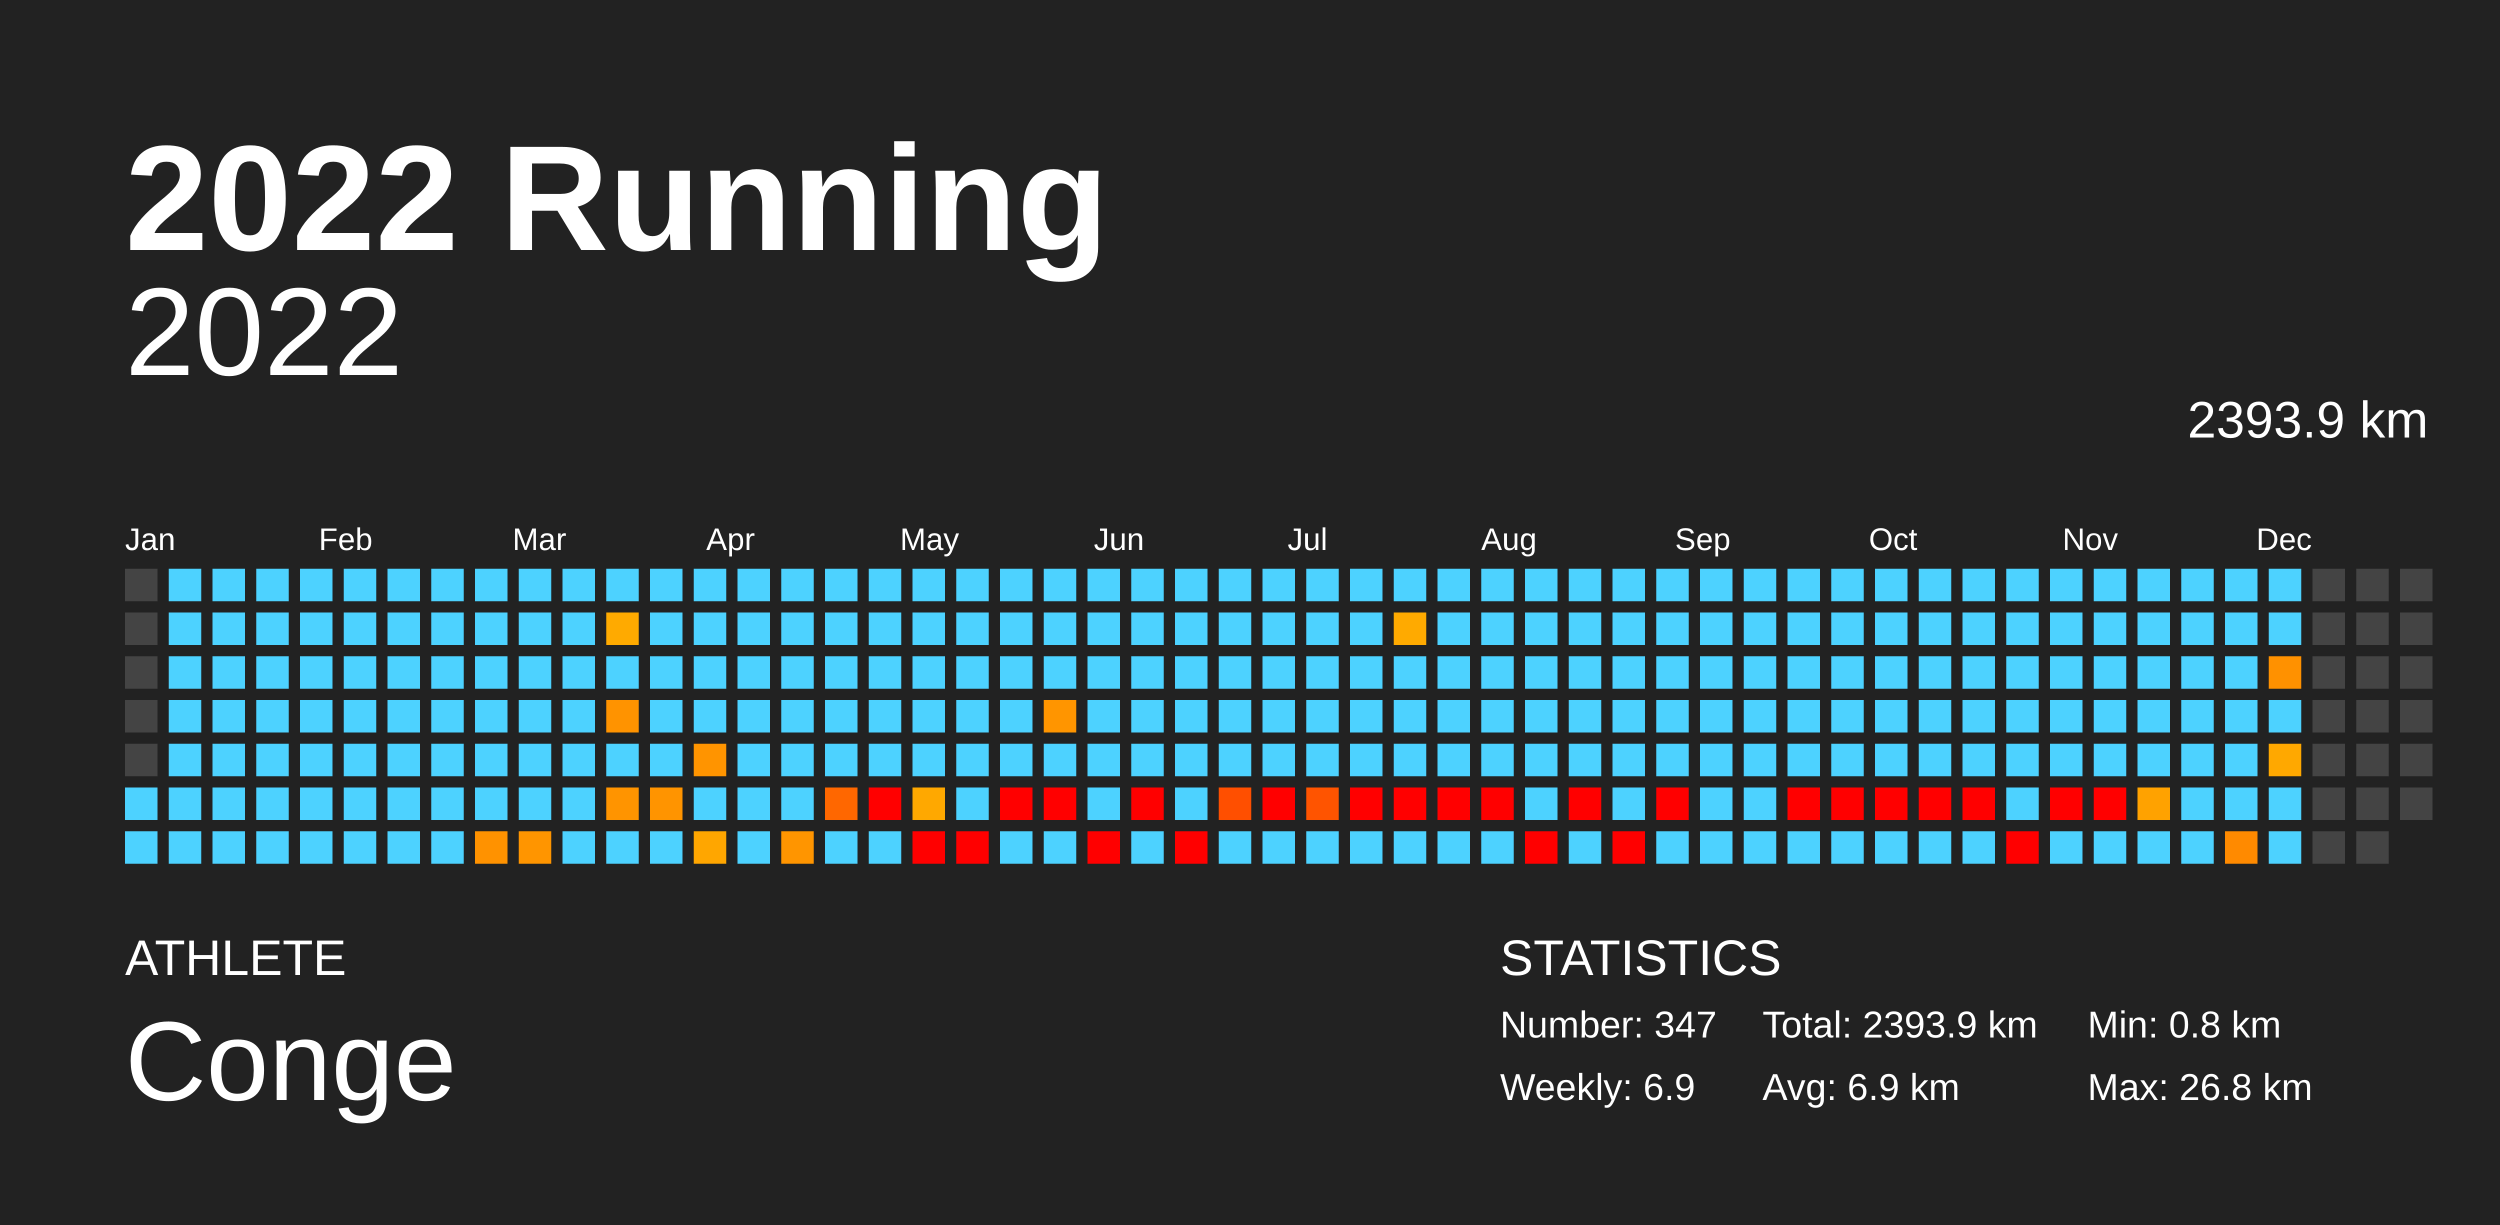
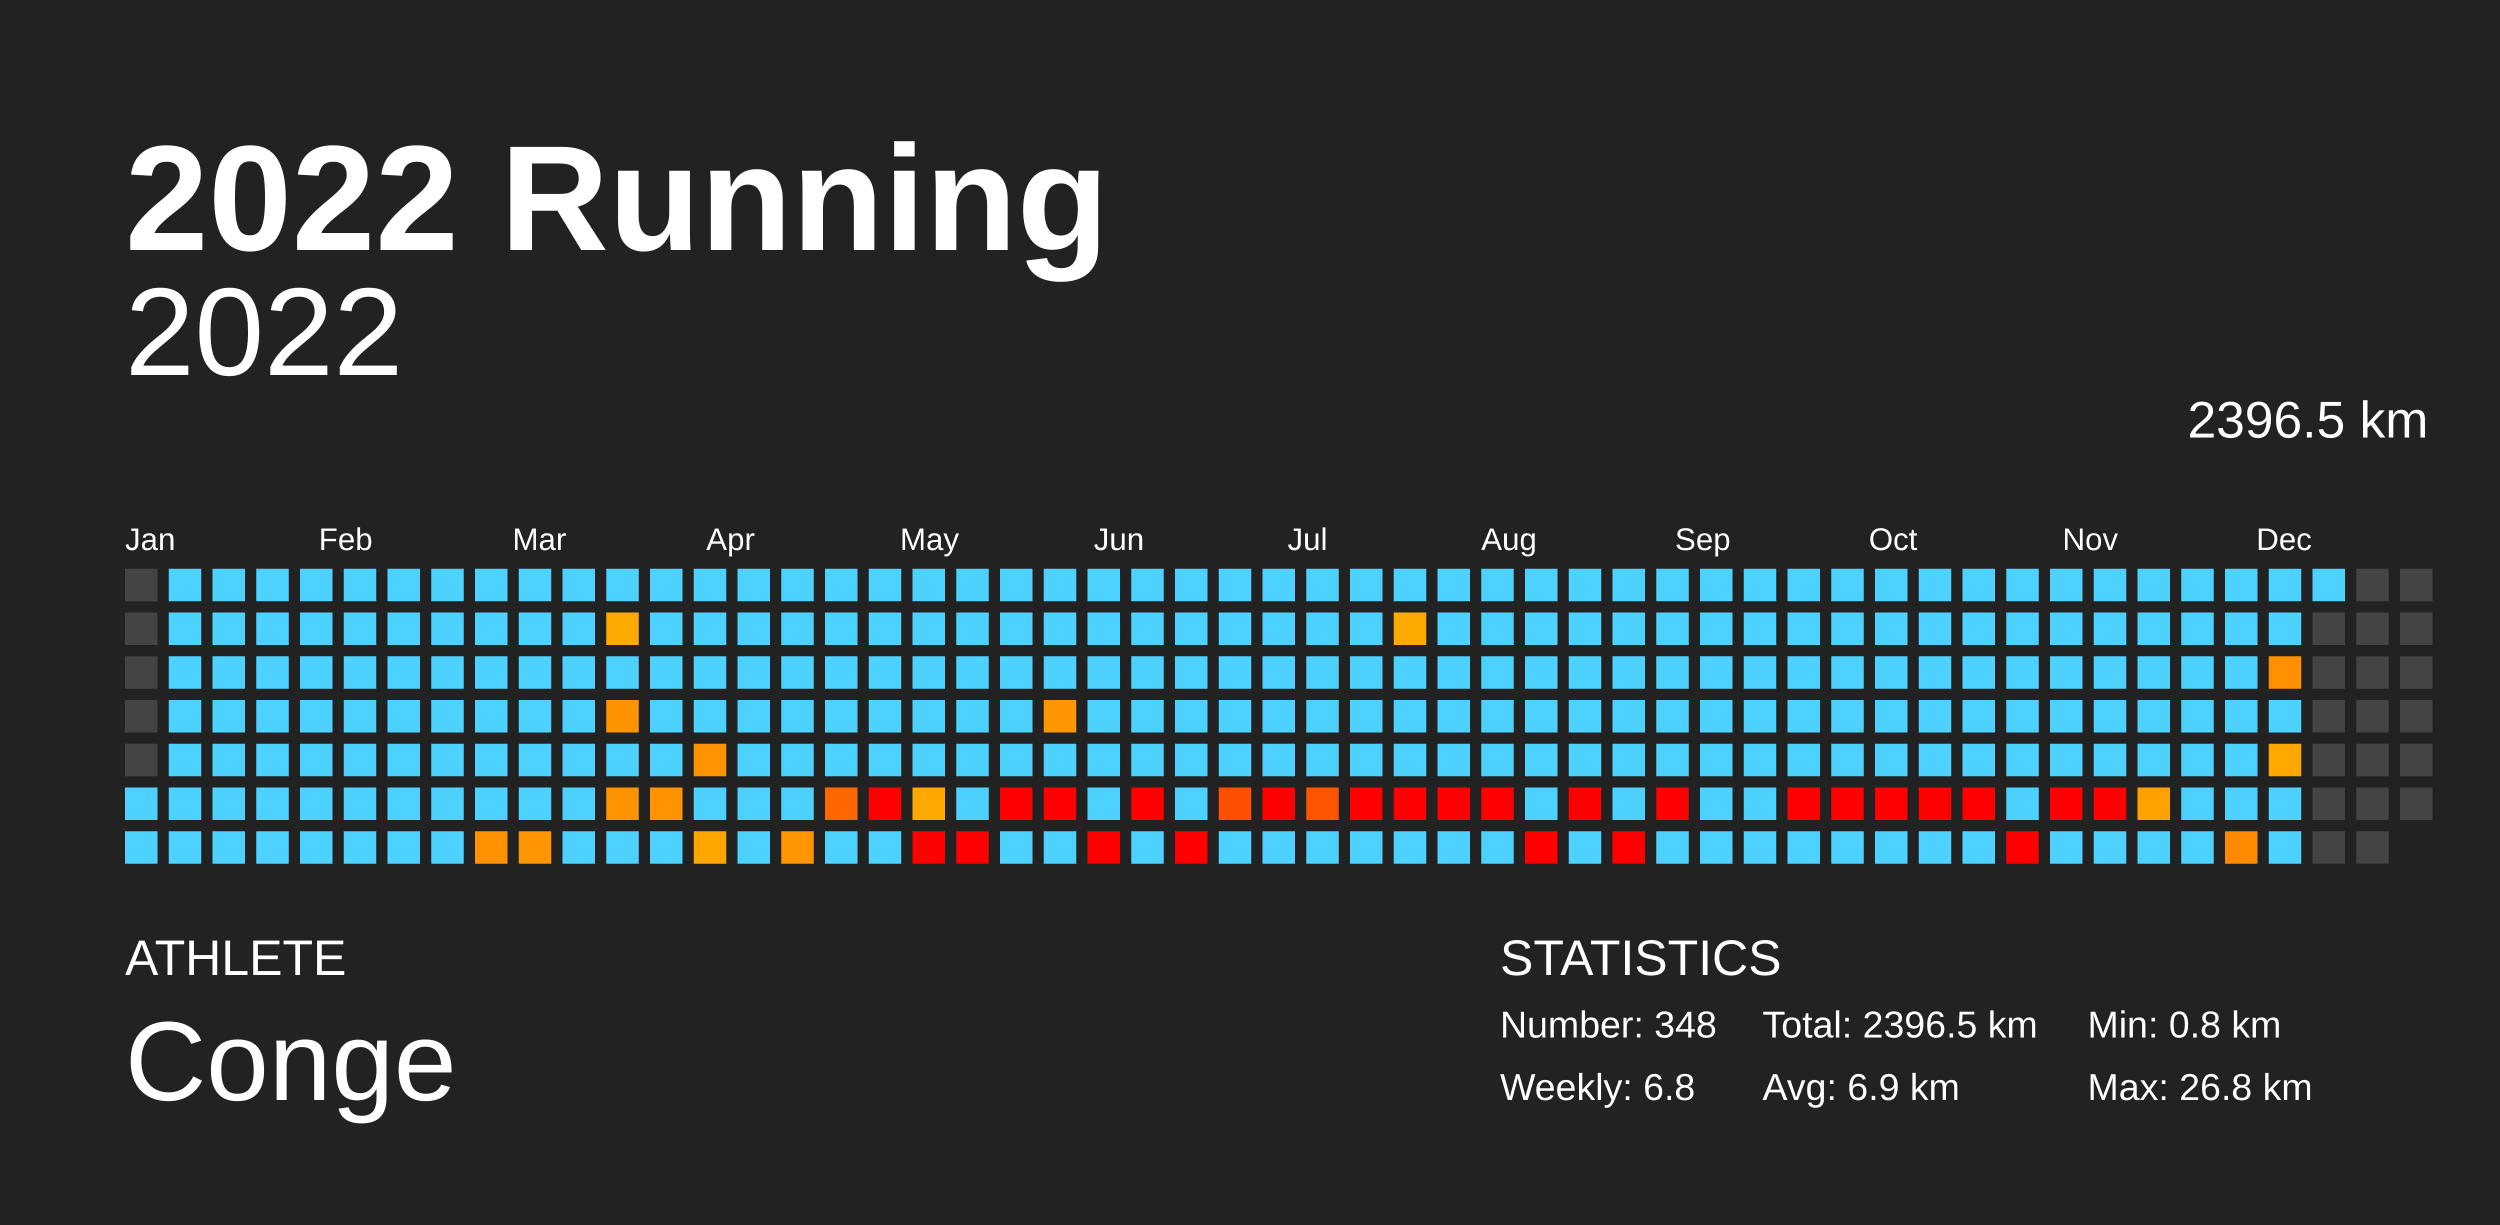
<svg xmlns="http://www.w3.org/2000/svg" baseProfile="full" height="98mm" version="1.1" viewBox="0,0,200,98" width="200mm">
  <defs />
  <rect fill="#222222" height="98" width="200" x="0" y="0" />
  <text fill="#FFFFFF" style="font-size:12px; font-family:Arial; font-weight:bold;" x="10" y="20">2022 Running</text>
  <text fill="#FFFFFF" style="font-size:4px; font-family:Arial" x="10" y="78">ATHLETE</text>
  <text fill="#FFFFFF" style="font-size:9px; font-family:Arial" x="10" y="88">Conge</text>
  <text fill="#FFFFFF" style="font-size:4px; font-family:Arial" x="120" y="78">STATISTICS</text>
-   <text fill="#FFFFFF" style="font-size:3px; font-family:Arial" x="120" y="83">Number: 347</text>
-   <text fill="#FFFFFF" style="font-size:3px; font-family:Arial" x="120" y="88">Weekly: 6.9</text>
-   <text fill="#FFFFFF" style="font-size:3px; font-family:Arial" x="141" y="83">Total: 2393.9 km</text>
+   <text fill="#FFFFFF" style="font-size:3px; font-family:Arial" x="120" y="83">Number: 348</text>
+   <text fill="#FFFFFF" style="font-size:3px; font-family:Arial" x="120" y="88">Weekly: 6.8</text>
+   <text fill="#FFFFFF" style="font-size:3px; font-family:Arial" x="141" y="83">Total: 2396.5 km</text>
  <text fill="#FFFFFF" style="font-size:3px; font-family:Arial" x="141" y="88">Avg: 6.9 km</text>
  <text fill="#FFFFFF" style="font-size:3px; font-family:Arial" x="167" y="83">Min: 0.8 km</text>
  <text fill="#FFFFFF" style="font-size:3px; font-family:Arial" x="167" y="88">Max: 26.8 km</text>
  <text alignment-baseline="hanging" fill="#FFFFFF" style="font-size:10.0px; font-family:Arial;" x="10" y="30">2022</text>
-   <text alignment-baseline="hanging" fill="#FFFFFF" style="font-size:4.125px; font-family:Arial;" x="175" y="35">2393.9 km</text>
+   <text alignment-baseline="hanging" fill="#FFFFFF" style="font-size:4.125px; font-family:Arial;" x="175" y="35">2396.5 km</text>
  <text fill="#FFFFFF" style="font-size:2.5px; font-family:Arial" x="10.0" y="44">Jan</text>
  <text fill="#FFFFFF" style="font-size:2.5px; font-family:Arial" x="25.5" y="44">Feb</text>
  <text fill="#FFFFFF" style="font-size:2.5px; font-family:Arial" x="41.0" y="44">Mar</text>
  <text fill="#FFFFFF" style="font-size:2.5px; font-family:Arial" x="56.5" y="44">Apr</text>
  <text fill="#FFFFFF" style="font-size:2.5px; font-family:Arial" x="72.0" y="44">May</text>
  <text fill="#FFFFFF" style="font-size:2.5px; font-family:Arial" x="87.5" y="44">Jun</text>
  <text fill="#FFFFFF" style="font-size:2.5px; font-family:Arial" x="103.0" y="44">Jul</text>
  <text fill="#FFFFFF" style="font-size:2.5px; font-family:Arial" x="118.5" y="44">Aug</text>
  <text fill="#FFFFFF" style="font-size:2.5px; font-family:Arial" x="134.0" y="44">Sep</text>
  <text fill="#FFFFFF" style="font-size:2.5px; font-family:Arial" x="149.5" y="44">Oct</text>
  <text fill="#FFFFFF" style="font-size:2.5px; font-family:Arial" x="165.0" y="44">Nov</text>
  <text fill="#FFFFFF" style="font-size:2.5px; font-family:Arial" x="180.5" y="44">Dec</text>
  <rect fill="#444444" height="2.6" width="2.6" x="10.0" y="45.5" />
  <rect fill="#444444" height="2.6" width="2.6" x="10.0" y="49.0" />
  <rect fill="#444444" height="2.6" width="2.6" x="10.0" y="52.5" />
  <rect fill="#444444" height="2.6" width="2.6" x="10.0" y="56.0" />
  <rect fill="#444444" height="2.6" width="2.6" x="10.0" y="59.5" />
  <rect fill="#4dd2ff" height="2.6" width="2.6" x="10.0" y="63.0" />
  <rect fill="#4dd2ff" height="2.6" width="2.6" x="10.0" y="66.5" />
  <rect fill="#4dd2ff" height="2.6" width="2.6" x="13.5" y="45.5" />
  <rect fill="#4dd2ff" height="2.6" width="2.6" x="13.5" y="49.0" />
  <rect fill="#4dd2ff" height="2.6" width="2.6" x="13.5" y="52.5" />
  <rect fill="#4dd2ff" height="2.6" width="2.6" x="13.5" y="56.0" />
  <rect fill="#4dd2ff" height="2.6" width="2.6" x="13.5" y="59.5" />
  <rect fill="#4dd2ff" height="2.6" width="2.6" x="13.5" y="63.0" />
  <rect fill="#4dd2ff" height="2.6" width="2.6" x="13.5" y="66.5" />
  <rect fill="#4dd2ff" height="2.6" width="2.6" x="17.0" y="45.5" />
  <rect fill="#4dd2ff" height="2.6" width="2.6" x="17.0" y="49.0" />
  <rect fill="#4dd2ff" height="2.6" width="2.6" x="17.0" y="52.5" />
  <rect fill="#4dd2ff" height="2.6" width="2.6" x="17.0" y="56.0" />
  <rect fill="#4dd2ff" height="2.6" width="2.6" x="17.0" y="59.5" />
  <rect fill="#4dd2ff" height="2.6" width="2.6" x="17.0" y="63.0" />
  <rect fill="#4dd2ff" height="2.6" width="2.6" x="17.0" y="66.5" />
  <rect fill="#4dd2ff" height="2.6" width="2.6" x="20.5" y="45.5" />
  <rect fill="#4dd2ff" height="2.6" width="2.6" x="20.5" y="49.0" />
  <rect fill="#4dd2ff" height="2.6" width="2.6" x="20.5" y="52.5" />
  <rect fill="#4dd2ff" height="2.6" width="2.6" x="20.5" y="56.0" />
  <rect fill="#4dd2ff" height="2.6" width="2.6" x="20.5" y="59.5" />
  <rect fill="#4dd2ff" height="2.6" width="2.6" x="20.5" y="63.0" />
  <rect fill="#4dd2ff" height="2.6" width="2.6" x="20.5" y="66.5" />
  <rect fill="#4dd2ff" height="2.6" width="2.6" x="24.0" y="45.5" />
  <rect fill="#4dd2ff" height="2.6" width="2.6" x="24.0" y="49.0" />
  <rect fill="#4dd2ff" height="2.6" width="2.6" x="24.0" y="52.5" />
  <rect fill="#4dd2ff" height="2.6" width="2.6" x="24.0" y="56.0" />
  <rect fill="#4dd2ff" height="2.6" width="2.6" x="24.0" y="59.5" />
  <rect fill="#4dd2ff" height="2.6" width="2.6" x="24.0" y="63.0" />
  <rect fill="#4dd2ff" height="2.6" width="2.6" x="24.0" y="66.5" />
  <rect fill="#4dd2ff" height="2.6" width="2.6" x="27.5" y="45.5" />
  <rect fill="#4dd2ff" height="2.6" width="2.6" x="27.5" y="49.0" />
  <rect fill="#4dd2ff" height="2.6" width="2.6" x="27.5" y="52.5" />
  <rect fill="#4dd2ff" height="2.6" width="2.6" x="27.5" y="56.0" />
  <rect fill="#4dd2ff" height="2.6" width="2.6" x="27.5" y="59.5" />
  <rect fill="#4dd2ff" height="2.6" width="2.6" x="27.5" y="63.0" />
  <rect fill="#4dd2ff" height="2.6" width="2.6" x="27.5" y="66.5" />
  <rect fill="#4dd2ff" height="2.6" width="2.6" x="31.0" y="45.5" />
  <rect fill="#4dd2ff" height="2.6" width="2.6" x="31.0" y="49.0" />
  <rect fill="#4dd2ff" height="2.6" width="2.6" x="31.0" y="52.5" />
  <rect fill="#4dd2ff" height="2.6" width="2.6" x="31.0" y="56.0" />
  <rect fill="#4dd2ff" height="2.6" width="2.6" x="31.0" y="59.5" />
  <rect fill="#4dd2ff" height="2.6" width="2.6" x="31.0" y="63.0" />
  <rect fill="#4dd2ff" height="2.6" width="2.6" x="31.0" y="66.5" />
  <rect fill="#4dd2ff" height="2.6" width="2.6" x="34.5" y="45.5" />
  <rect fill="#4dd2ff" height="2.6" width="2.6" x="34.5" y="49.0" />
  <rect fill="#4dd2ff" height="2.6" width="2.6" x="34.5" y="52.5" />
  <rect fill="#4dd2ff" height="2.6" width="2.6" x="34.5" y="56.0" />
  <rect fill="#4dd2ff" height="2.6" width="2.6" x="34.5" y="59.5" />
  <rect fill="#4dd2ff" height="2.6" width="2.6" x="34.5" y="63.0" />
  <rect fill="#4dd2ff" height="2.6" width="2.6" x="34.5" y="66.5" />
  <rect fill="#4dd2ff" height="2.6" width="2.6" x="38.0" y="45.5" />
  <rect fill="#4dd2ff" height="2.6" width="2.6" x="38.0" y="49.0" />
  <rect fill="#4dd2ff" height="2.6" width="2.6" x="38.0" y="52.5" />
  <rect fill="#4dd2ff" height="2.6" width="2.6" x="38.0" y="56.0" />
  <rect fill="#4dd2ff" height="2.6" width="2.6" x="38.0" y="59.5" />
  <rect fill="#4dd2ff" height="2.6" width="2.6" x="38.0" y="63.0" />
  <rect fill="#ff9200" height="2.6" width="2.6" x="38.0" y="66.5" />
  <rect fill="#4dd2ff" height="2.6" width="2.6" x="41.5" y="45.5" />
  <rect fill="#4dd2ff" height="2.6" width="2.6" x="41.5" y="49.0" />
  <rect fill="#4dd2ff" height="2.6" width="2.6" x="41.5" y="52.5" />
  <rect fill="#4dd2ff" height="2.6" width="2.6" x="41.5" y="56.0" />
  <rect fill="#4dd2ff" height="2.6" width="2.6" x="41.5" y="59.5" />
  <rect fill="#4dd2ff" height="2.6" width="2.6" x="41.5" y="63.0" />
  <rect fill="#ff9500" height="2.6" width="2.6" x="41.5" y="66.5" />
  <rect fill="#4dd2ff" height="2.6" width="2.6" x="45.0" y="45.5" />
  <rect fill="#4dd2ff" height="2.6" width="2.6" x="45.0" y="49.0" />
  <rect fill="#4dd2ff" height="2.6" width="2.6" x="45.0" y="52.5" />
  <rect fill="#4dd2ff" height="2.6" width="2.6" x="45.0" y="56.0" />
  <rect fill="#4dd2ff" height="2.6" width="2.6" x="45.0" y="59.5" />
  <rect fill="#4dd2ff" height="2.6" width="2.6" x="45.0" y="63.0" />
  <rect fill="#4dd2ff" height="2.6" width="2.6" x="45.0" y="66.5" />
  <rect fill="#4dd2ff" height="2.6" width="2.6" x="48.5" y="45.5" />
  <rect fill="#ffaa00" height="2.6" width="2.6" x="48.5" y="49.0" />
  <rect fill="#4dd2ff" height="2.6" width="2.6" x="48.5" y="52.5" />
  <rect fill="#ff9300" height="2.6" width="2.6" x="48.5" y="56.0" />
  <rect fill="#4dd2ff" height="2.6" width="2.6" x="48.5" y="59.5" />
  <rect fill="#ff9400" height="2.6" width="2.6" x="48.5" y="63.0" />
  <rect fill="#4dd2ff" height="2.6" width="2.6" x="48.5" y="66.5" />
  <rect fill="#4dd2ff" height="2.6" width="2.6" x="52.0" y="45.5" />
  <rect fill="#4dd2ff" height="2.6" width="2.6" x="52.0" y="49.0" />
  <rect fill="#4dd2ff" height="2.6" width="2.6" x="52.0" y="52.5" />
  <rect fill="#4dd2ff" height="2.6" width="2.6" x="52.0" y="56.0" />
  <rect fill="#4dd2ff" height="2.6" width="2.6" x="52.0" y="59.5" />
  <rect fill="#ff9400" height="2.6" width="2.6" x="52.0" y="63.0" />
  <rect fill="#4dd2ff" height="2.6" width="2.6" x="52.0" y="66.5" />
  <rect fill="#4dd2ff" height="2.6" width="2.6" x="55.5" y="45.5" />
  <rect fill="#4dd2ff" height="2.6" width="2.6" x="55.5" y="49.0" />
  <rect fill="#4dd2ff" height="2.6" width="2.6" x="55.5" y="52.5" />
  <rect fill="#4dd2ff" height="2.6" width="2.6" x="55.5" y="56.0" />
  <rect fill="#ff9400" height="2.6" width="2.6" x="55.5" y="59.5" />
  <rect fill="#4dd2ff" height="2.6" width="2.6" x="55.5" y="63.0" />
  <rect fill="#ffa600" height="2.6" width="2.6" x="55.5" y="66.5" />
  <rect fill="#4dd2ff" height="2.6" width="2.6" x="59.0" y="45.5" />
  <rect fill="#4dd2ff" height="2.6" width="2.6" x="59.0" y="49.0" />
  <rect fill="#4dd2ff" height="2.6" width="2.6" x="59.0" y="52.5" />
  <rect fill="#4dd2ff" height="2.6" width="2.6" x="59.0" y="56.0" />
  <rect fill="#4dd2ff" height="2.6" width="2.6" x="59.0" y="59.5" />
  <rect fill="#4dd2ff" height="2.6" width="2.6" x="59.0" y="63.0" />
  <rect fill="#4dd2ff" height="2.6" width="2.6" x="59.0" y="66.5" />
  <rect fill="#4dd2ff" height="2.6" width="2.6" x="62.5" y="45.5" />
  <rect fill="#4dd2ff" height="2.6" width="2.6" x="62.5" y="49.0" />
  <rect fill="#4dd2ff" height="2.6" width="2.6" x="62.5" y="52.5" />
  <rect fill="#4dd2ff" height="2.6" width="2.6" x="62.5" y="56.0" />
  <rect fill="#4dd2ff" height="2.6" width="2.6" x="62.5" y="59.5" />
  <rect fill="#4dd2ff" height="2.6" width="2.6" x="62.5" y="63.0" />
  <rect fill="#ff9500" height="2.6" width="2.6" x="62.5" y="66.5" />
  <rect fill="#4dd2ff" height="2.6" width="2.6" x="66.0" y="45.5" />
  <rect fill="#4dd2ff" height="2.6" width="2.6" x="66.0" y="49.0" />
  <rect fill="#4dd2ff" height="2.6" width="2.6" x="66.0" y="52.5" />
  <rect fill="#4dd2ff" height="2.6" width="2.6" x="66.0" y="56.0" />
  <rect fill="#4dd2ff" height="2.6" width="2.6" x="66.0" y="59.5" />
  <rect fill="#ff6700" height="2.6" width="2.6" x="66.0" y="63.0" />
  <rect fill="#4dd2ff" height="2.6" width="2.6" x="66.0" y="66.5" />
  <rect fill="#4dd2ff" height="2.6" width="2.6" x="69.5" y="45.5" />
  <rect fill="#4dd2ff" height="2.6" width="2.6" x="69.5" y="49.0" />
  <rect fill="#4dd2ff" height="2.6" width="2.6" x="69.5" y="52.5" />
  <rect fill="#4dd2ff" height="2.6" width="2.6" x="69.5" y="56.0" />
  <rect fill="#4dd2ff" height="2.6" width="2.6" x="69.5" y="59.5" />
  <rect fill="red" height="2.6" width="2.6" x="69.5" y="63.0" />
  <rect fill="#4dd2ff" height="2.6" width="2.6" x="69.5" y="66.5" />
  <rect fill="#4dd2ff" height="2.6" width="2.6" x="73.0" y="45.5" />
  <rect fill="#4dd2ff" height="2.6" width="2.6" x="73.0" y="49.0" />
  <rect fill="#4dd2ff" height="2.6" width="2.6" x="73.0" y="52.5" />
  <rect fill="#4dd2ff" height="2.6" width="2.6" x="73.0" y="56.0" />
  <rect fill="#4dd2ff" height="2.6" width="2.6" x="73.0" y="59.5" />
  <rect fill="#ffa800" height="2.6" width="2.6" x="73.0" y="63.0" />
  <rect fill="red" height="2.6" width="2.6" x="73.0" y="66.5" />
  <rect fill="#4dd2ff" height="2.6" width="2.6" x="76.5" y="45.5" />
  <rect fill="#4dd2ff" height="2.6" width="2.6" x="76.5" y="49.0" />
  <rect fill="#4dd2ff" height="2.6" width="2.6" x="76.5" y="52.5" />
  <rect fill="#4dd2ff" height="2.6" width="2.6" x="76.5" y="56.0" />
  <rect fill="#4dd2ff" height="2.6" width="2.6" x="76.5" y="59.5" />
  <rect fill="#4dd2ff" height="2.6" width="2.6" x="76.5" y="63.0" />
  <rect fill="red" height="2.6" width="2.6" x="76.5" y="66.5" />
  <rect fill="#4dd2ff" height="2.6" width="2.6" x="80.0" y="45.5" />
  <rect fill="#4dd2ff" height="2.6" width="2.6" x="80.0" y="49.0" />
  <rect fill="#4dd2ff" height="2.6" width="2.6" x="80.0" y="52.5" />
  <rect fill="#4dd2ff" height="2.6" width="2.6" x="80.0" y="56.0" />
  <rect fill="#4dd2ff" height="2.6" width="2.6" x="80.0" y="59.5" />
  <rect fill="red" height="2.6" width="2.6" x="80.0" y="63.0" />
  <rect fill="#4dd2ff" height="2.6" width="2.6" x="80.0" y="66.5" />
  <rect fill="#4dd2ff" height="2.6" width="2.6" x="83.5" y="45.5" />
  <rect fill="#4dd2ff" height="2.6" width="2.6" x="83.5" y="49.0" />
  <rect fill="#4dd2ff" height="2.6" width="2.6" x="83.5" y="52.5" />
  <rect fill="#ff9500" height="2.6" width="2.6" x="83.5" y="56.0" />
  <rect fill="#4dd2ff" height="2.6" width="2.6" x="83.5" y="59.5" />
  <rect fill="red" height="2.6" width="2.6" x="83.5" y="63.0" />
  <rect fill="#4dd2ff" height="2.6" width="2.6" x="83.5" y="66.5" />
  <rect fill="#4dd2ff" height="2.6" width="2.6" x="87.0" y="45.5" />
  <rect fill="#4dd2ff" height="2.6" width="2.6" x="87.0" y="49.0" />
  <rect fill="#4dd2ff" height="2.6" width="2.6" x="87.0" y="52.5" />
  <rect fill="#4dd2ff" height="2.6" width="2.6" x="87.0" y="56.0" />
  <rect fill="#4dd2ff" height="2.6" width="2.6" x="87.0" y="59.5" />
  <rect fill="#4dd2ff" height="2.6" width="2.6" x="87.0" y="63.0" />
  <rect fill="red" height="2.6" width="2.6" x="87.0" y="66.5" />
  <rect fill="#4dd2ff" height="2.6" width="2.6" x="90.5" y="45.5" />
  <rect fill="#4dd2ff" height="2.6" width="2.6" x="90.5" y="49.0" />
  <rect fill="#4dd2ff" height="2.6" width="2.6" x="90.5" y="52.5" />
  <rect fill="#4dd2ff" height="2.6" width="2.6" x="90.5" y="56.0" />
  <rect fill="#4dd2ff" height="2.6" width="2.6" x="90.5" y="59.5" />
  <rect fill="red" height="2.6" width="2.6" x="90.5" y="63.0" />
  <rect fill="#4dd2ff" height="2.6" width="2.6" x="90.5" y="66.5" />
  <rect fill="#4dd2ff" height="2.6" width="2.6" x="94.0" y="45.5" />
  <rect fill="#4dd2ff" height="2.6" width="2.6" x="94.0" y="49.0" />
  <rect fill="#4dd2ff" height="2.6" width="2.6" x="94.0" y="52.5" />
  <rect fill="#4dd2ff" height="2.6" width="2.6" x="94.0" y="56.0" />
  <rect fill="#4dd2ff" height="2.6" width="2.6" x="94.0" y="59.5" />
  <rect fill="#4dd2ff" height="2.6" width="2.6" x="94.0" y="63.0" />
  <rect fill="red" height="2.6" width="2.6" x="94.0" y="66.5" />
  <rect fill="#4dd2ff" height="2.6" width="2.6" x="97.5" y="45.5" />
  <rect fill="#4dd2ff" height="2.6" width="2.6" x="97.5" y="49.0" />
  <rect fill="#4dd2ff" height="2.6" width="2.6" x="97.5" y="52.5" />
  <rect fill="#4dd2ff" height="2.6" width="2.6" x="97.5" y="56.0" />
  <rect fill="#4dd2ff" height="2.6" width="2.6" x="97.5" y="59.5" />
  <rect fill="#ff4f00" height="2.6" width="2.6" x="97.5" y="63.0" />
  <rect fill="#4dd2ff" height="2.6" width="2.6" x="97.5" y="66.5" />
  <rect fill="#4dd2ff" height="2.6" width="2.6" x="101.0" y="45.5" />
  <rect fill="#4dd2ff" height="2.6" width="2.6" x="101.0" y="49.0" />
  <rect fill="#4dd2ff" height="2.6" width="2.6" x="101.0" y="52.5" />
  <rect fill="#4dd2ff" height="2.6" width="2.6" x="101.0" y="56.0" />
  <rect fill="#4dd2ff" height="2.6" width="2.6" x="101.0" y="59.5" />
  <rect fill="red" height="2.6" width="2.6" x="101.0" y="63.0" />
  <rect fill="#4dd2ff" height="2.6" width="2.6" x="101.0" y="66.5" />
  <rect fill="#4dd2ff" height="2.6" width="2.6" x="104.5" y="45.5" />
  <rect fill="#4dd2ff" height="2.6" width="2.6" x="104.5" y="49.0" />
  <rect fill="#4dd2ff" height="2.6" width="2.6" x="104.5" y="52.5" />
  <rect fill="#4dd2ff" height="2.6" width="2.6" x="104.5" y="56.0" />
  <rect fill="#4dd2ff" height="2.6" width="2.6" x="104.5" y="59.5" />
  <rect fill="#ff5400" height="2.6" width="2.6" x="104.5" y="63.0" />
  <rect fill="#4dd2ff" height="2.6" width="2.6" x="104.5" y="66.5" />
  <rect fill="#4dd2ff" height="2.6" width="2.6" x="108.0" y="45.5" />
  <rect fill="#4dd2ff" height="2.6" width="2.6" x="108.0" y="49.0" />
  <rect fill="#4dd2ff" height="2.6" width="2.6" x="108.0" y="52.5" />
  <rect fill="#4dd2ff" height="2.6" width="2.6" x="108.0" y="56.0" />
  <rect fill="#4dd2ff" height="2.6" width="2.6" x="108.0" y="59.5" />
  <rect fill="red" height="2.6" width="2.6" x="108.0" y="63.0" />
  <rect fill="#4dd2ff" height="2.6" width="2.6" x="108.0" y="66.5" />
  <rect fill="#4dd2ff" height="2.6" width="2.6" x="111.5" y="45.5" />
  <rect fill="#ffaa00" height="2.6" width="2.6" x="111.5" y="49.0" />
  <rect fill="#4dd2ff" height="2.6" width="2.6" x="111.5" y="52.5" />
  <rect fill="#4dd2ff" height="2.6" width="2.6" x="111.5" y="56.0" />
  <rect fill="#4dd2ff" height="2.6" width="2.6" x="111.5" y="59.5" />
  <rect fill="red" height="2.6" width="2.6" x="111.5" y="63.0" />
  <rect fill="#4dd2ff" height="2.6" width="2.6" x="111.5" y="66.5" />
  <rect fill="#4dd2ff" height="2.6" width="2.6" x="115.0" y="45.5" />
  <rect fill="#4dd2ff" height="2.6" width="2.6" x="115.0" y="49.0" />
  <rect fill="#4dd2ff" height="2.6" width="2.6" x="115.0" y="52.5" />
  <rect fill="#4dd2ff" height="2.6" width="2.6" x="115.0" y="56.0" />
  <rect fill="#4dd2ff" height="2.6" width="2.6" x="115.0" y="59.5" />
  <rect fill="red" height="2.6" width="2.6" x="115.0" y="63.0" />
  <rect fill="#4dd2ff" height="2.6" width="2.6" x="115.0" y="66.5" />
  <rect fill="#4dd2ff" height="2.6" width="2.6" x="118.5" y="45.5" />
  <rect fill="#4dd2ff" height="2.6" width="2.6" x="118.5" y="49.0" />
  <rect fill="#4dd2ff" height="2.6" width="2.6" x="118.5" y="52.5" />
  <rect fill="#4dd2ff" height="2.6" width="2.6" x="118.5" y="56.0" />
  <rect fill="#4dd2ff" height="2.6" width="2.6" x="118.5" y="59.5" />
  <rect fill="red" height="2.6" width="2.6" x="118.5" y="63.0" />
  <rect fill="#4dd2ff" height="2.6" width="2.6" x="118.5" y="66.5" />
  <rect fill="#4dd2ff" height="2.6" width="2.6" x="122.0" y="45.5" />
  <rect fill="#4dd2ff" height="2.6" width="2.6" x="122.0" y="49.0" />
  <rect fill="#4dd2ff" height="2.6" width="2.6" x="122.0" y="52.5" />
  <rect fill="#4dd2ff" height="2.6" width="2.6" x="122.0" y="56.0" />
  <rect fill="#4dd2ff" height="2.6" width="2.6" x="122.0" y="59.5" />
  <rect fill="#4dd2ff" height="2.6" width="2.6" x="122.0" y="63.0" />
  <rect fill="red" height="2.6" width="2.6" x="122.0" y="66.5" />
  <rect fill="#4dd2ff" height="2.6" width="2.6" x="125.5" y="45.5" />
  <rect fill="#4dd2ff" height="2.6" width="2.6" x="125.5" y="49.0" />
  <rect fill="#4dd2ff" height="2.6" width="2.6" x="125.5" y="52.5" />
  <rect fill="#4dd2ff" height="2.6" width="2.6" x="125.5" y="56.0" />
  <rect fill="#4dd2ff" height="2.6" width="2.6" x="125.5" y="59.5" />
  <rect fill="red" height="2.6" width="2.6" x="125.5" y="63.0" />
  <rect fill="#4dd2ff" height="2.6" width="2.6" x="125.5" y="66.5" />
  <rect fill="#4dd2ff" height="2.6" width="2.6" x="129.0" y="45.5" />
  <rect fill="#4dd2ff" height="2.6" width="2.6" x="129.0" y="49.0" />
  <rect fill="#4dd2ff" height="2.6" width="2.6" x="129.0" y="52.5" />
  <rect fill="#4dd2ff" height="2.6" width="2.6" x="129.0" y="56.0" />
  <rect fill="#4dd2ff" height="2.6" width="2.6" x="129.0" y="59.5" />
  <rect fill="#4dd2ff" height="2.6" width="2.6" x="129.0" y="63.0" />
  <rect fill="red" height="2.6" width="2.6" x="129.0" y="66.5" />
  <rect fill="#4dd2ff" height="2.6" width="2.6" x="132.5" y="45.5" />
  <rect fill="#4dd2ff" height="2.6" width="2.6" x="132.5" y="49.0" />
  <rect fill="#4dd2ff" height="2.6" width="2.6" x="132.5" y="52.5" />
  <rect fill="#4dd2ff" height="2.6" width="2.6" x="132.5" y="56.0" />
  <rect fill="#4dd2ff" height="2.6" width="2.6" x="132.5" y="59.5" />
  <rect fill="red" height="2.6" width="2.6" x="132.5" y="63.0" />
  <rect fill="#4dd2ff" height="2.6" width="2.6" x="132.5" y="66.5" />
  <rect fill="#4dd2ff" height="2.6" width="2.6" x="136.0" y="45.5" />
  <rect fill="#4dd2ff" height="2.6" width="2.6" x="136.0" y="49.0" />
  <rect fill="#4dd2ff" height="2.6" width="2.6" x="136.0" y="52.5" />
  <rect fill="#4dd2ff" height="2.6" width="2.6" x="136.0" y="56.0" />
  <rect fill="#4dd2ff" height="2.6" width="2.6" x="136.0" y="59.5" />
  <rect fill="#4dd2ff" height="2.6" width="2.6" x="136.0" y="63.0" />
  <rect fill="#4dd2ff" height="2.6" width="2.6" x="136.0" y="66.5" />
  <rect fill="#4dd2ff" height="2.6" width="2.6" x="139.5" y="45.5" />
  <rect fill="#4dd2ff" height="2.6" width="2.6" x="139.5" y="49.0" />
  <rect fill="#4dd2ff" height="2.6" width="2.6" x="139.5" y="52.5" />
  <rect fill="#4dd2ff" height="2.6" width="2.6" x="139.5" y="56.0" />
  <rect fill="#4dd2ff" height="2.6" width="2.6" x="139.5" y="59.5" />
  <rect fill="#4dd2ff" height="2.6" width="2.6" x="139.5" y="63.0" />
  <rect fill="#4dd2ff" height="2.6" width="2.6" x="139.5" y="66.5" />
  <rect fill="#4dd2ff" height="2.6" width="2.6" x="143.0" y="45.5" />
  <rect fill="#4dd2ff" height="2.6" width="2.6" x="143.0" y="49.0" />
  <rect fill="#4dd2ff" height="2.6" width="2.6" x="143.0" y="52.5" />
  <rect fill="#4dd2ff" height="2.6" width="2.6" x="143.0" y="56.0" />
  <rect fill="#4dd2ff" height="2.6" width="2.6" x="143.0" y="59.5" />
  <rect fill="red" height="2.6" width="2.6" x="143.0" y="63.0" />
  <rect fill="#4dd2ff" height="2.6" width="2.6" x="143.0" y="66.5" />
  <rect fill="#4dd2ff" height="2.6" width="2.6" x="146.5" y="45.5" />
  <rect fill="#4dd2ff" height="2.6" width="2.6" x="146.5" y="49.0" />
  <rect fill="#4dd2ff" height="2.6" width="2.6" x="146.5" y="52.5" />
  <rect fill="#4dd2ff" height="2.6" width="2.6" x="146.5" y="56.0" />
  <rect fill="#4dd2ff" height="2.6" width="2.6" x="146.5" y="59.5" />
  <rect fill="red" height="2.6" width="2.6" x="146.5" y="63.0" />
  <rect fill="#4dd2ff" height="2.6" width="2.6" x="146.5" y="66.5" />
  <rect fill="#4dd2ff" height="2.6" width="2.6" x="150.0" y="45.5" />
  <rect fill="#4dd2ff" height="2.6" width="2.6" x="150.0" y="49.0" />
  <rect fill="#4dd2ff" height="2.6" width="2.6" x="150.0" y="52.5" />
  <rect fill="#4dd2ff" height="2.6" width="2.6" x="150.0" y="56.0" />
  <rect fill="#4dd2ff" height="2.6" width="2.6" x="150.0" y="59.5" />
  <rect fill="red" height="2.6" width="2.6" x="150.0" y="63.0" />
  <rect fill="#4dd2ff" height="2.6" width="2.6" x="150.0" y="66.5" />
  <rect fill="#4dd2ff" height="2.6" width="2.6" x="153.5" y="45.5" />
  <rect fill="#4dd2ff" height="2.6" width="2.6" x="153.5" y="49.0" />
  <rect fill="#4dd2ff" height="2.6" width="2.6" x="153.5" y="52.5" />
  <rect fill="#4dd2ff" height="2.6" width="2.6" x="153.5" y="56.0" />
  <rect fill="#4dd2ff" height="2.6" width="2.6" x="153.5" y="59.5" />
  <rect fill="red" height="2.6" width="2.6" x="153.5" y="63.0" />
  <rect fill="#4dd2ff" height="2.6" width="2.6" x="153.5" y="66.5" />
  <rect fill="#4dd2ff" height="2.6" width="2.6" x="157.0" y="45.5" />
  <rect fill="#4dd2ff" height="2.6" width="2.6" x="157.0" y="49.0" />
  <rect fill="#4dd2ff" height="2.6" width="2.6" x="157.0" y="52.5" />
  <rect fill="#4dd2ff" height="2.6" width="2.6" x="157.0" y="56.0" />
  <rect fill="#4dd2ff" height="2.6" width="2.6" x="157.0" y="59.5" />
  <rect fill="red" height="2.6" width="2.6" x="157.0" y="63.0" />
  <rect fill="#4dd2ff" height="2.6" width="2.6" x="157.0" y="66.5" />
  <rect fill="#4dd2ff" height="2.6" width="2.6" x="160.5" y="45.5" />
  <rect fill="#4dd2ff" height="2.6" width="2.6" x="160.5" y="49.0" />
  <rect fill="#4dd2ff" height="2.6" width="2.6" x="160.5" y="52.5" />
  <rect fill="#4dd2ff" height="2.6" width="2.6" x="160.5" y="56.0" />
  <rect fill="#4dd2ff" height="2.6" width="2.6" x="160.5" y="59.5" />
  <rect fill="#4dd2ff" height="2.6" width="2.6" x="160.5" y="63.0" />
  <rect fill="red" height="2.6" width="2.6" x="160.5" y="66.5" />
  <rect fill="#4dd2ff" height="2.6" width="2.6" x="164.0" y="45.5" />
  <rect fill="#4dd2ff" height="2.6" width="2.6" x="164.0" y="49.0" />
  <rect fill="#4dd2ff" height="2.6" width="2.6" x="164.0" y="52.5" />
  <rect fill="#4dd2ff" height="2.6" width="2.6" x="164.0" y="56.0" />
  <rect fill="#4dd2ff" height="2.6" width="2.6" x="164.0" y="59.5" />
  <rect fill="red" height="2.6" width="2.6" x="164.0" y="63.0" />
  <rect fill="#4dd2ff" height="2.6" width="2.6" x="164.0" y="66.5" />
  <rect fill="#4dd2ff" height="2.6" width="2.6" x="167.5" y="45.5" />
  <rect fill="#4dd2ff" height="2.6" width="2.6" x="167.5" y="49.0" />
  <rect fill="#4dd2ff" height="2.6" width="2.6" x="167.5" y="52.5" />
  <rect fill="#4dd2ff" height="2.6" width="2.6" x="167.5" y="56.0" />
  <rect fill="#4dd2ff" height="2.6" width="2.6" x="167.5" y="59.5" />
  <rect fill="red" height="2.6" width="2.6" x="167.5" y="63.0" />
  <rect fill="#4dd2ff" height="2.6" width="2.6" x="167.5" y="66.5" />
  <rect fill="#4dd2ff" height="2.6" width="2.6" x="171.0" y="45.5" />
  <rect fill="#4dd2ff" height="2.6" width="2.6" x="171.0" y="49.0" />
  <rect fill="#4dd2ff" height="2.6" width="2.6" x="171.0" y="52.5" />
  <rect fill="#4dd2ff" height="2.6" width="2.6" x="171.0" y="56.0" />
  <rect fill="#4dd2ff" height="2.6" width="2.6" x="171.0" y="59.5" />
  <rect fill="#ffa200" height="2.6" width="2.6" x="171.0" y="63.0" />
  <rect fill="#4dd2ff" height="2.6" width="2.6" x="171.0" y="66.5" />
  <rect fill="#4dd2ff" height="2.6" width="2.6" x="174.5" y="45.5" />
  <rect fill="#4dd2ff" height="2.6" width="2.6" x="174.5" y="49.0" />
  <rect fill="#4dd2ff" height="2.6" width="2.6" x="174.5" y="52.5" />
  <rect fill="#4dd2ff" height="2.6" width="2.6" x="174.5" y="56.0" />
  <rect fill="#4dd2ff" height="2.6" width="2.6" x="174.5" y="59.5" />
  <rect fill="#4dd2ff" height="2.6" width="2.6" x="174.5" y="63.0" />
  <rect fill="#4dd2ff" height="2.6" width="2.6" x="174.5" y="66.5" />
  <rect fill="#4dd2ff" height="2.6" width="2.6" x="178.0" y="45.5" />
  <rect fill="#4dd2ff" height="2.6" width="2.6" x="178.0" y="49.0" />
  <rect fill="#4dd2ff" height="2.6" width="2.6" x="178.0" y="52.5" />
  <rect fill="#4dd2ff" height="2.6" width="2.6" x="178.0" y="56.0" />
  <rect fill="#4dd2ff" height="2.6" width="2.6" x="178.0" y="59.5" />
  <rect fill="#4dd2ff" height="2.6" width="2.6" x="178.0" y="63.0" />
  <rect fill="#ff8a00" height="2.6" width="2.6" x="178.0" y="66.5" />
  <rect fill="#4dd2ff" height="2.6" width="2.6" x="181.5" y="45.5" />
  <rect fill="#4dd2ff" height="2.6" width="2.6" x="181.5" y="49.0" />
  <rect fill="#ff9100" height="2.6" width="2.6" x="181.5" y="52.5" />
  <rect fill="#4dd2ff" height="2.6" width="2.6" x="181.5" y="56.0" />
  <rect fill="#ffa800" height="2.6" width="2.6" x="181.5" y="59.5" />
  <rect fill="#4dd2ff" height="2.6" width="2.6" x="181.5" y="63.0" />
  <rect fill="#4dd2ff" height="2.6" width="2.6" x="181.5" y="66.5" />
-   <rect fill="#444444" height="2.6" width="2.6" x="185.0" y="45.5" />
+   <rect fill="#4dd2ff" height="2.6" width="2.6" x="185.0" y="45.5" />
  <rect fill="#444444" height="2.6" width="2.6" x="185.0" y="49.0" />
  <rect fill="#444444" height="2.6" width="2.6" x="185.0" y="52.5" />
  <rect fill="#444444" height="2.6" width="2.6" x="185.0" y="56.0" />
  <rect fill="#444444" height="2.6" width="2.6" x="185.0" y="59.5" />
  <rect fill="#444444" height="2.6" width="2.6" x="185.0" y="63.0" />
  <rect fill="#444444" height="2.6" width="2.6" x="185.0" y="66.5" />
  <rect fill="#444444" height="2.6" width="2.6" x="188.5" y="45.5" />
  <rect fill="#444444" height="2.6" width="2.6" x="188.5" y="49.0" />
  <rect fill="#444444" height="2.6" width="2.6" x="188.5" y="52.5" />
  <rect fill="#444444" height="2.6" width="2.6" x="188.5" y="56.0" />
  <rect fill="#444444" height="2.6" width="2.6" x="188.5" y="59.5" />
  <rect fill="#444444" height="2.6" width="2.6" x="188.5" y="63.0" />
  <rect fill="#444444" height="2.6" width="2.6" x="188.5" y="66.5" />
  <rect fill="#444444" height="2.6" width="2.6" x="192.0" y="45.5" />
  <rect fill="#444444" height="2.6" width="2.6" x="192.0" y="49.0" />
  <rect fill="#444444" height="2.6" width="2.6" x="192.0" y="52.5" />
  <rect fill="#444444" height="2.6" width="2.6" x="192.0" y="56.0" />
  <rect fill="#444444" height="2.6" width="2.6" x="192.0" y="59.5" />
  <rect fill="#444444" height="2.6" width="2.6" x="192.0" y="63.0" />
</svg>
